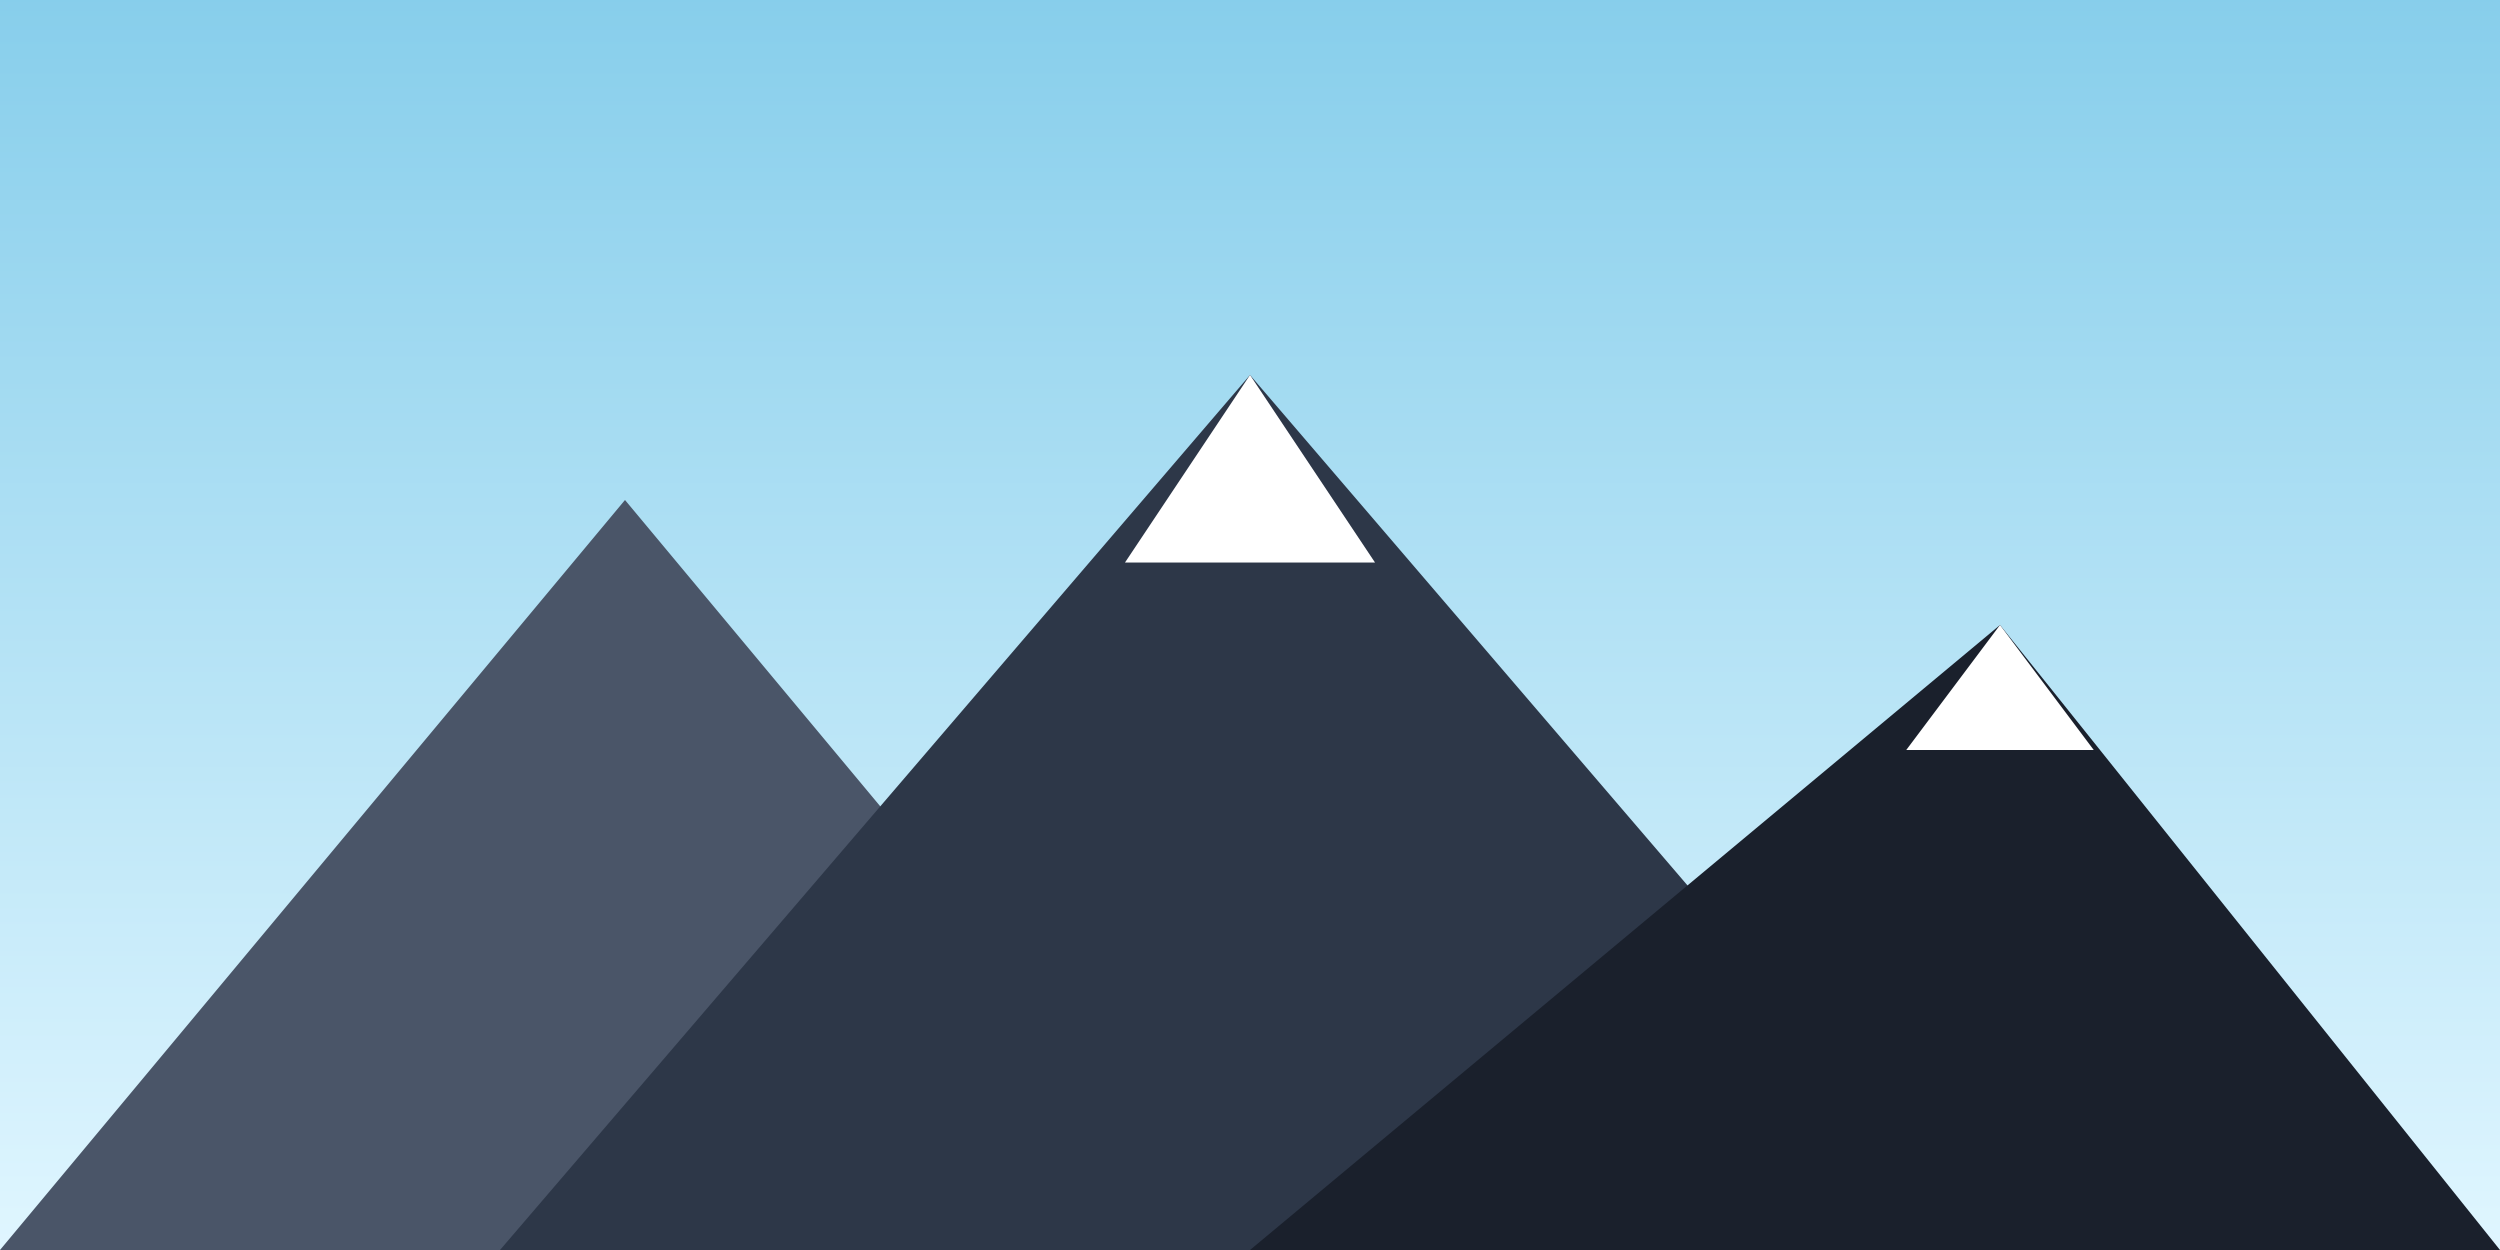
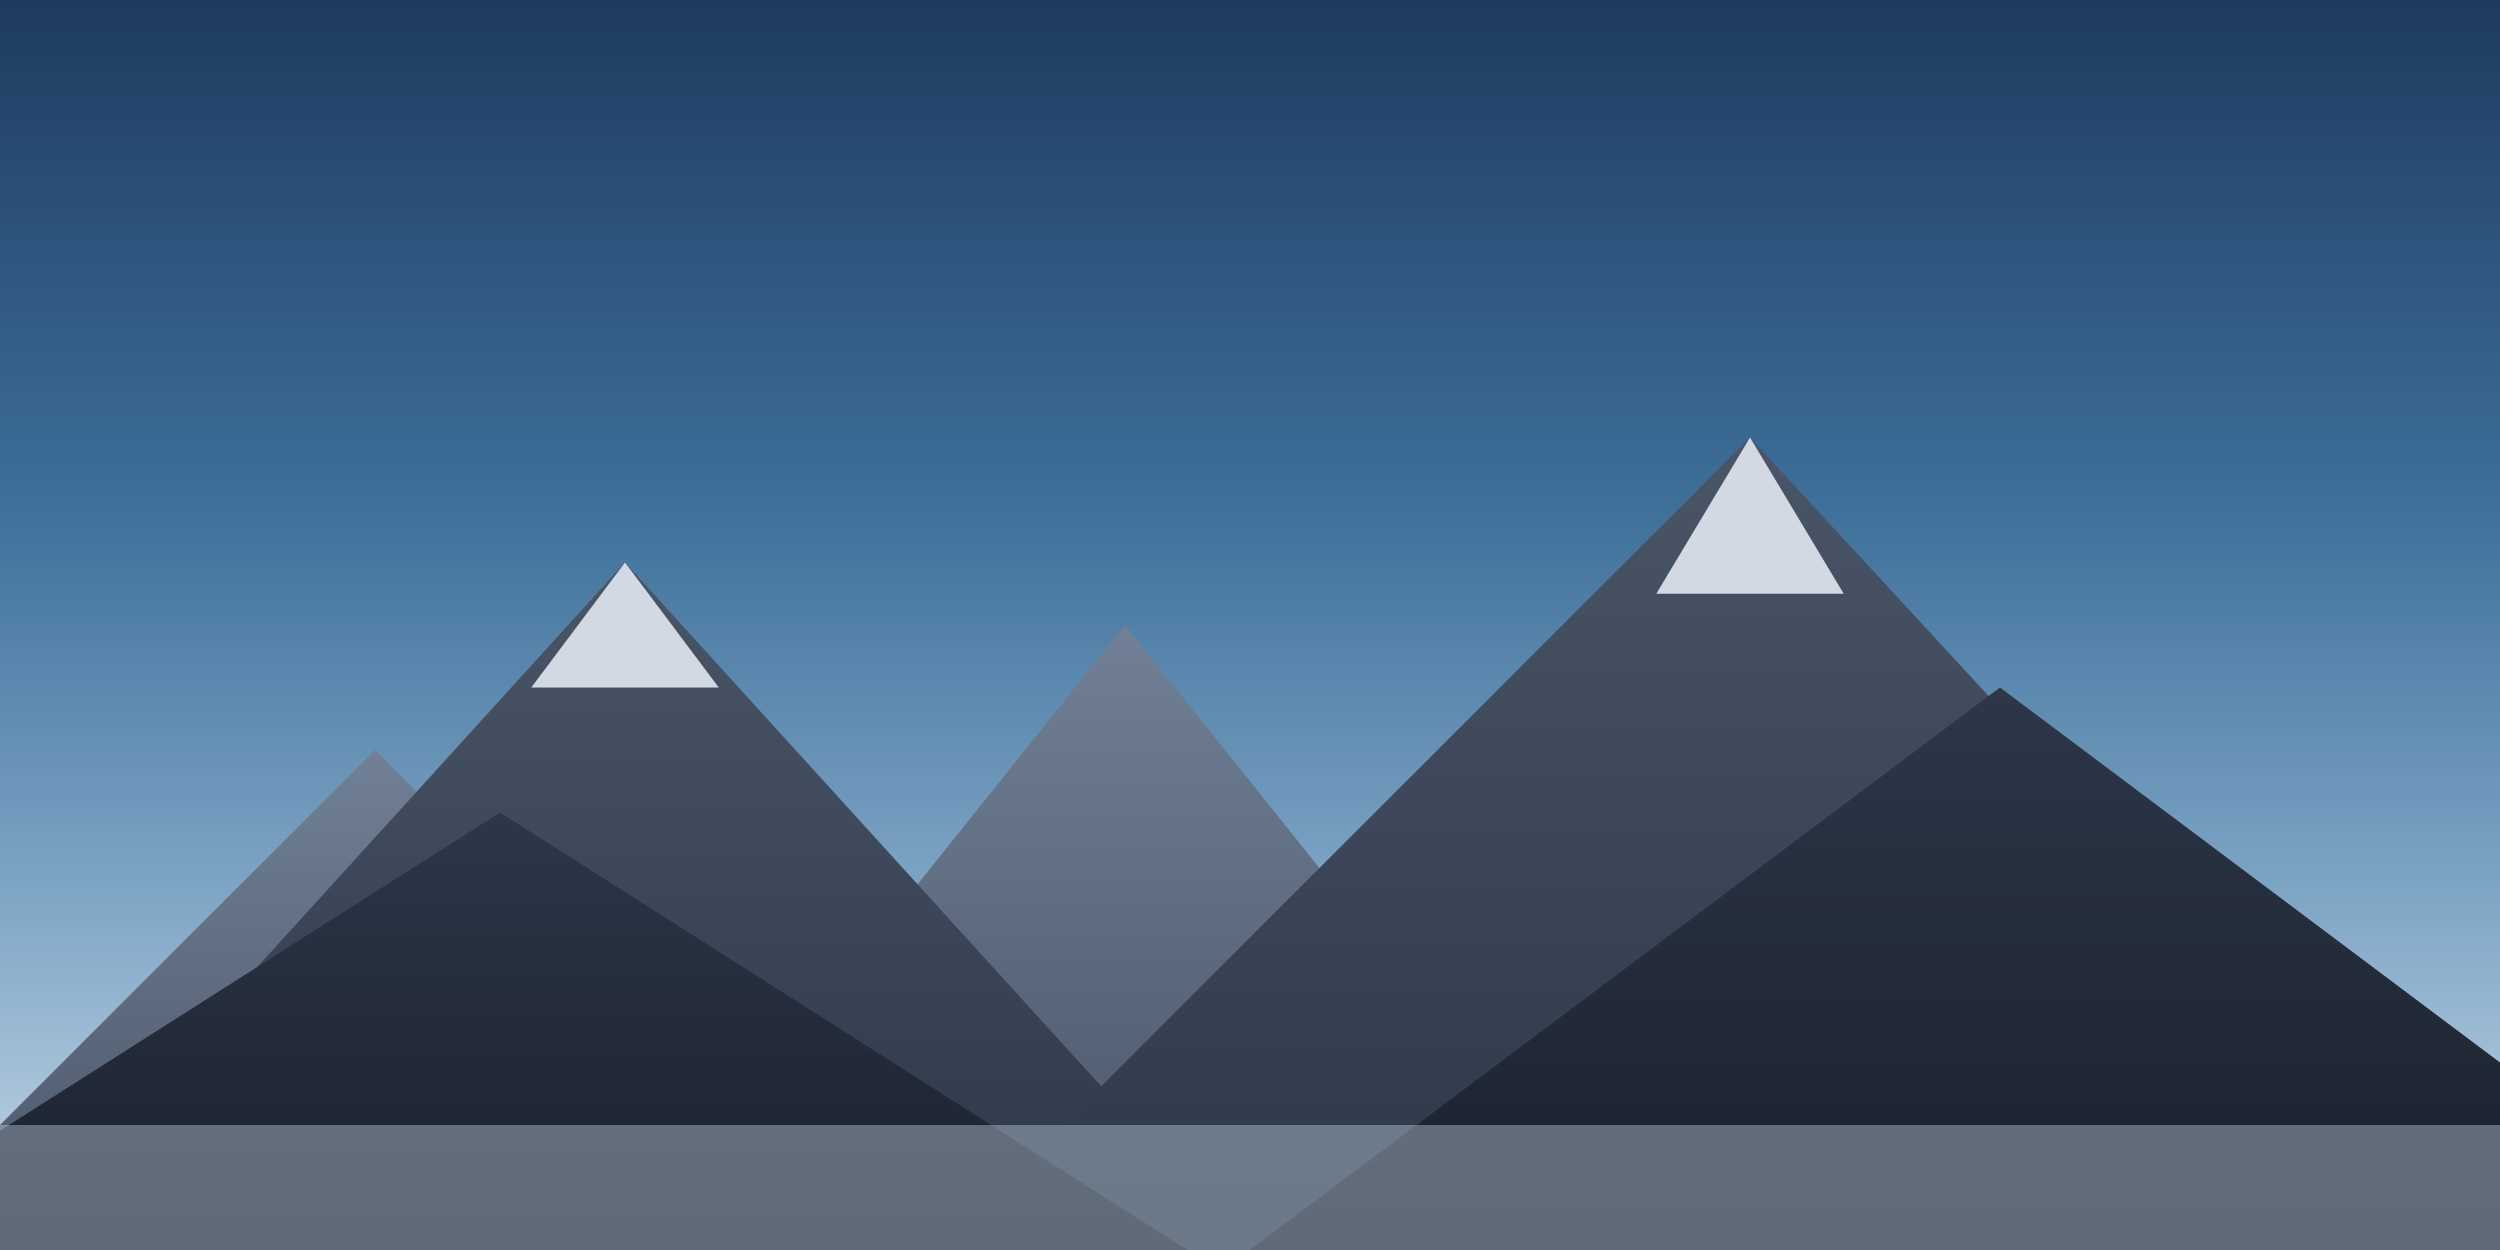
<svg xmlns="http://www.w3.org/2000/svg" viewBox="0 0 400 200">
  <defs>
-     <linearGradient id="sky" x1="0%" y1="0%" x2="0%" y2="100%">
-       <stop offset="0%" style="stop-color:#87CEEB" />
-       <stop offset="100%" style="stop-color:#E0F6FF" />
+     <linearGradient id="sky1" x1="0%" y1="0%" x2="0%" y2="100%">
+       <stop offset="0%" style="stop-color:#1e3a5f" />
+       <stop offset="40%" style="stop-color:#3d6f99" />
+       <stop offset="70%" style="stop-color:#7ba3c4" />
+       <stop offset="100%" style="stop-color:#c9dae8" />
+     </linearGradient>
+     <linearGradient id="mtn1" x1="0%" y1="0%" x2="0%" y2="100%">
+       <stop offset="0%" style="stop-color:#2d3748" />
+       <stop offset="100%" style="stop-color:#1a202c" />
+     </linearGradient>
+     <linearGradient id="mtn2" x1="0%" y1="0%" x2="0%" y2="100%">
+       <stop offset="0%" style="stop-color:#4a5568" />
+       <stop offset="100%" style="stop-color:#2d3748" />
+     </linearGradient>
+     <linearGradient id="mtn3" x1="0%" y1="0%" x2="0%" y2="100%">
+       <stop offset="0%" style="stop-color:#718096" />
+       <stop offset="100%" style="stop-color:#4a5568" />
    </linearGradient>
  </defs>
-   <rect fill="url(#sky)" width="400" height="200" />
-   <polygon fill="#4A5568" points="0,200 100,80 200,200" />
-   <polygon fill="#2D3748" points="80,200 200,60 320,200" />
-   <polygon fill="#1A202C" points="200,200 320,100 400,200" />
-   <polygon fill="#FFFFFF" points="200,60 180,90 220,90" />
-   <polygon fill="#FFFFFF" points="320,100 305,120 335,120" />
+   <rect fill="url(#sky1)" width="400" height="200" />
+   <polygon fill="url(#mtn3)" points="-20,200 60,120 140,200" />
+   <polygon fill="url(#mtn3)" points="100,200 180,100 260,200" />
+   <polygon fill="url(#mtn3)" points="220,200 320,130 420,200" />
+   <polygon fill="url(#mtn2)" points="0,200 100,90 200,200" />
+   <polygon fill="url(#mtn2)" points="150,200 280,70 400,200" />
+   <polygon fill="url(#mtn1)" points="-30,200 80,130 190,200" />
+   <polygon fill="url(#mtn1)" points="200,200 320,110 440,200" />
+   <polygon fill="#e2e8f0" points="280,70 265,95 295,95" opacity="0.9" />
+   <polygon fill="#e2e8f0" points="100,90 85,110 115,110" opacity="0.9" />
+   <rect fill="#c9dae8" y="180" width="400" height="20" opacity="0.4" />
</svg>
